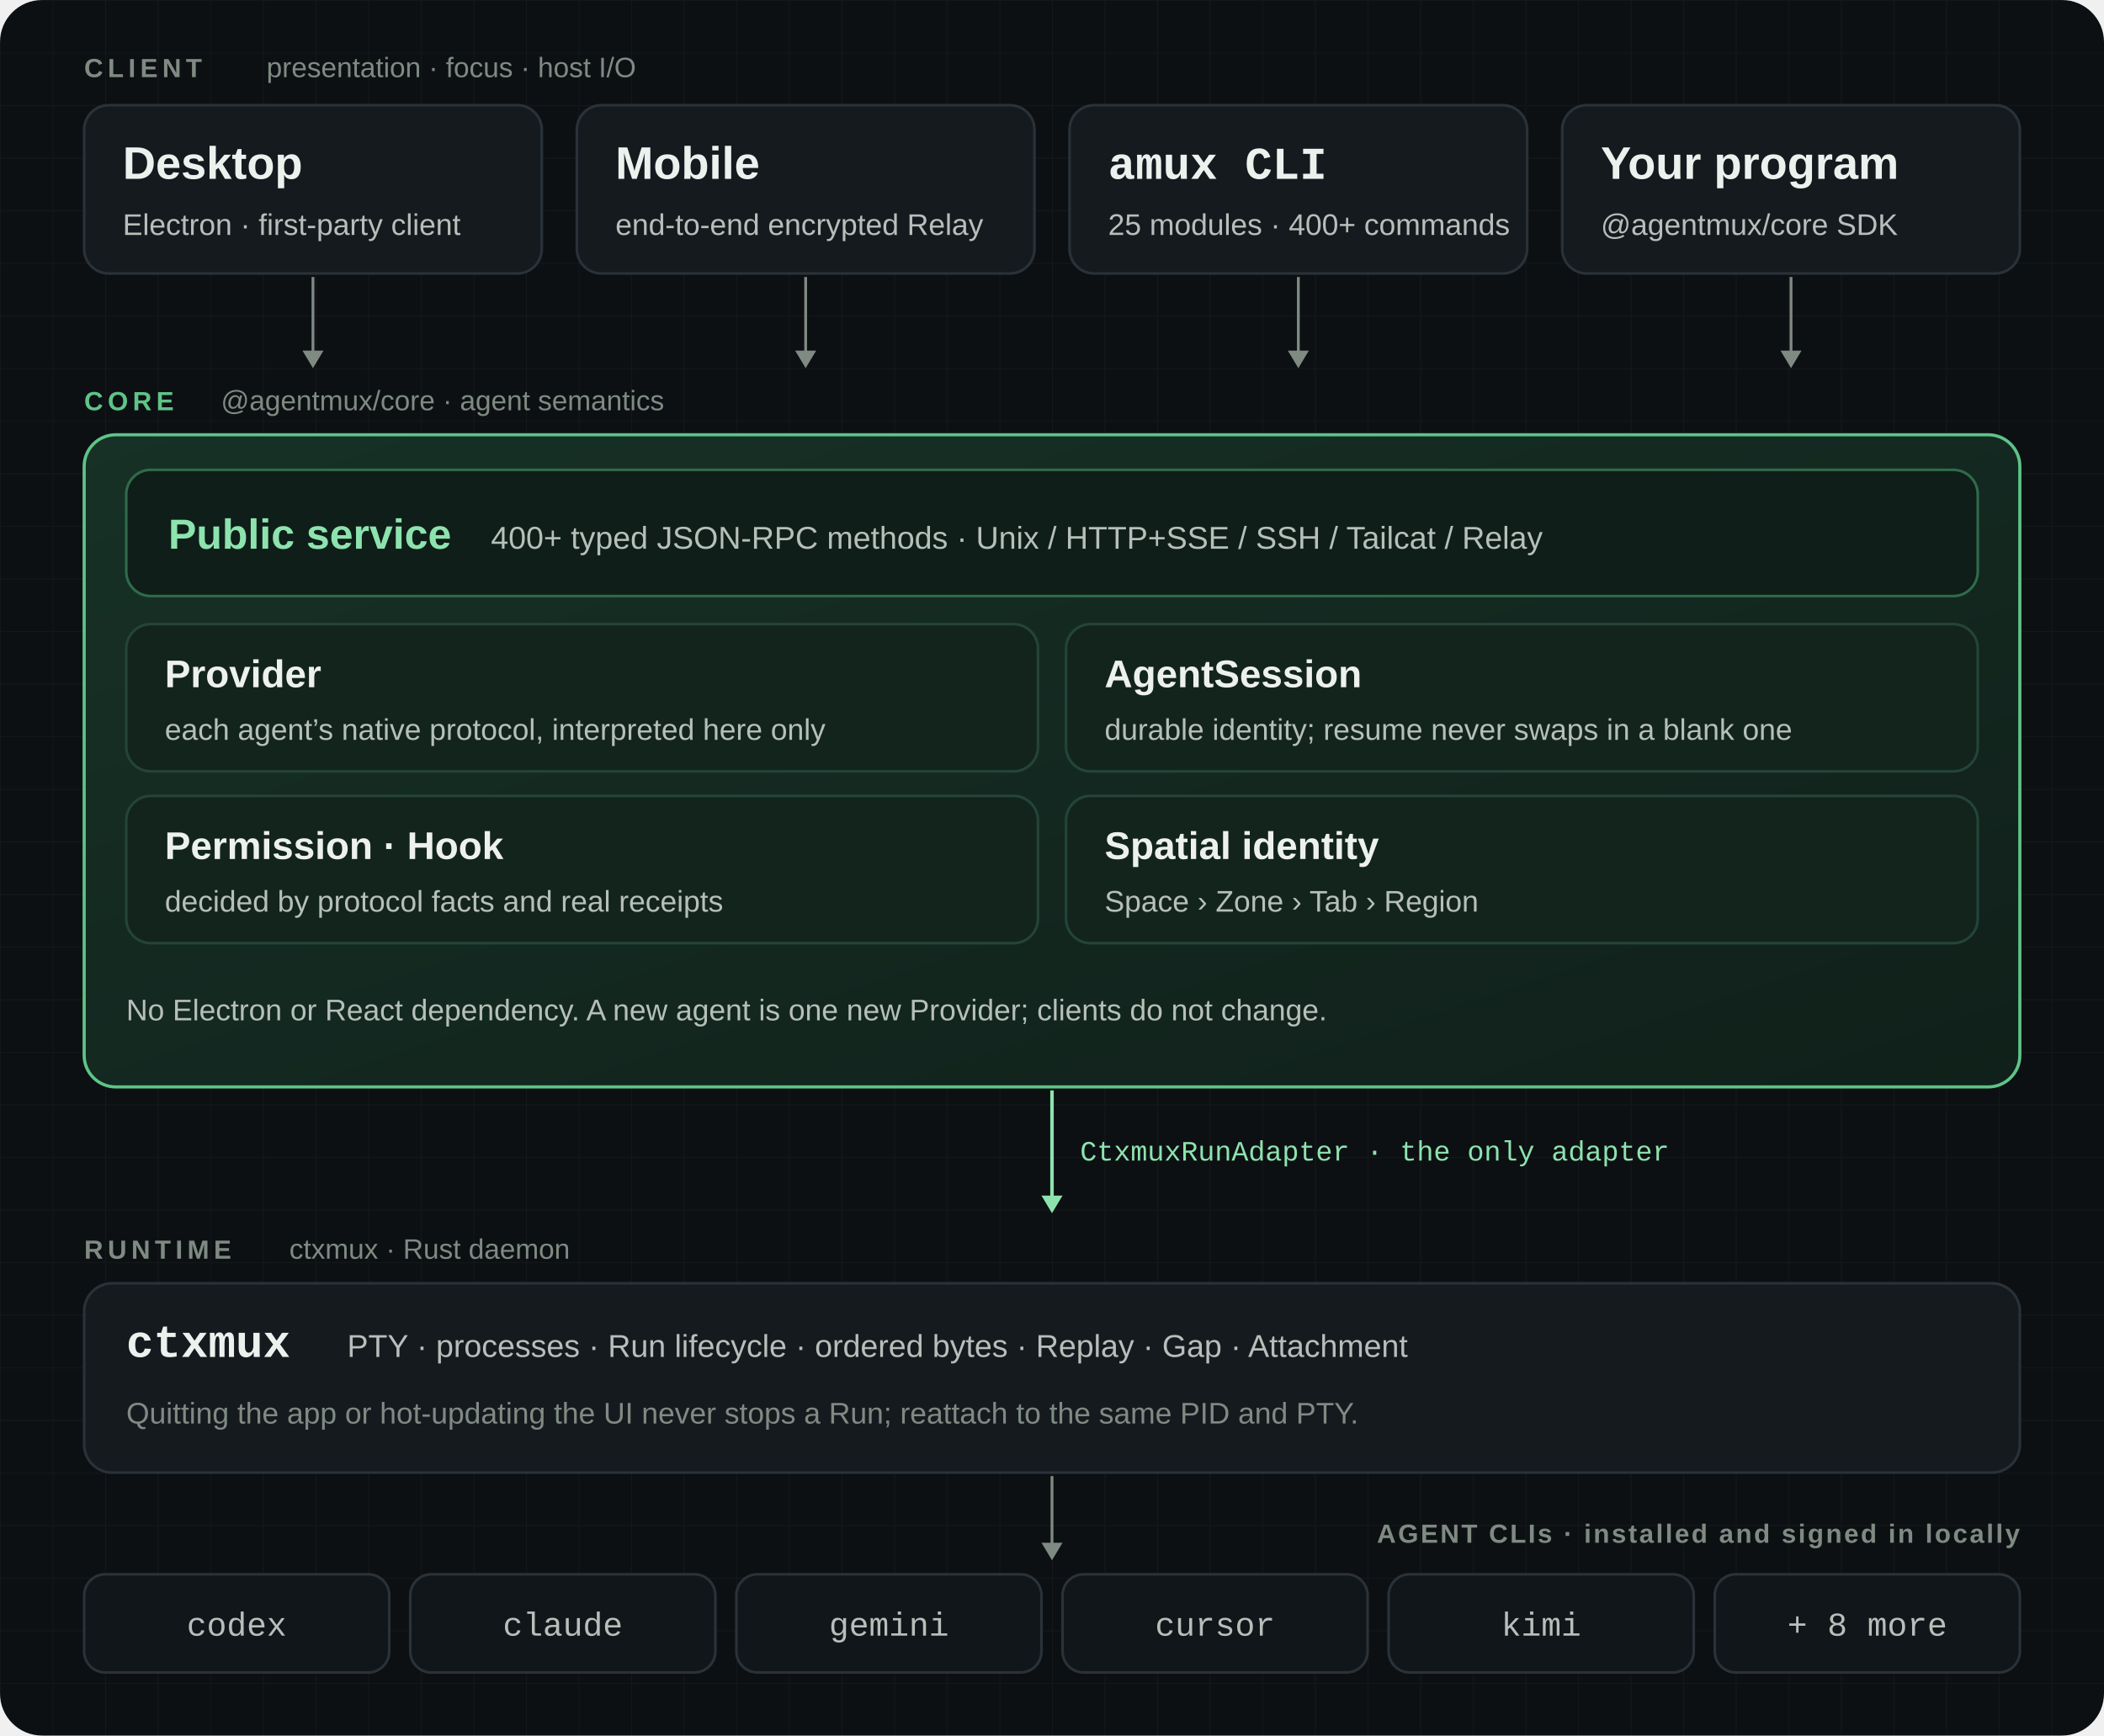
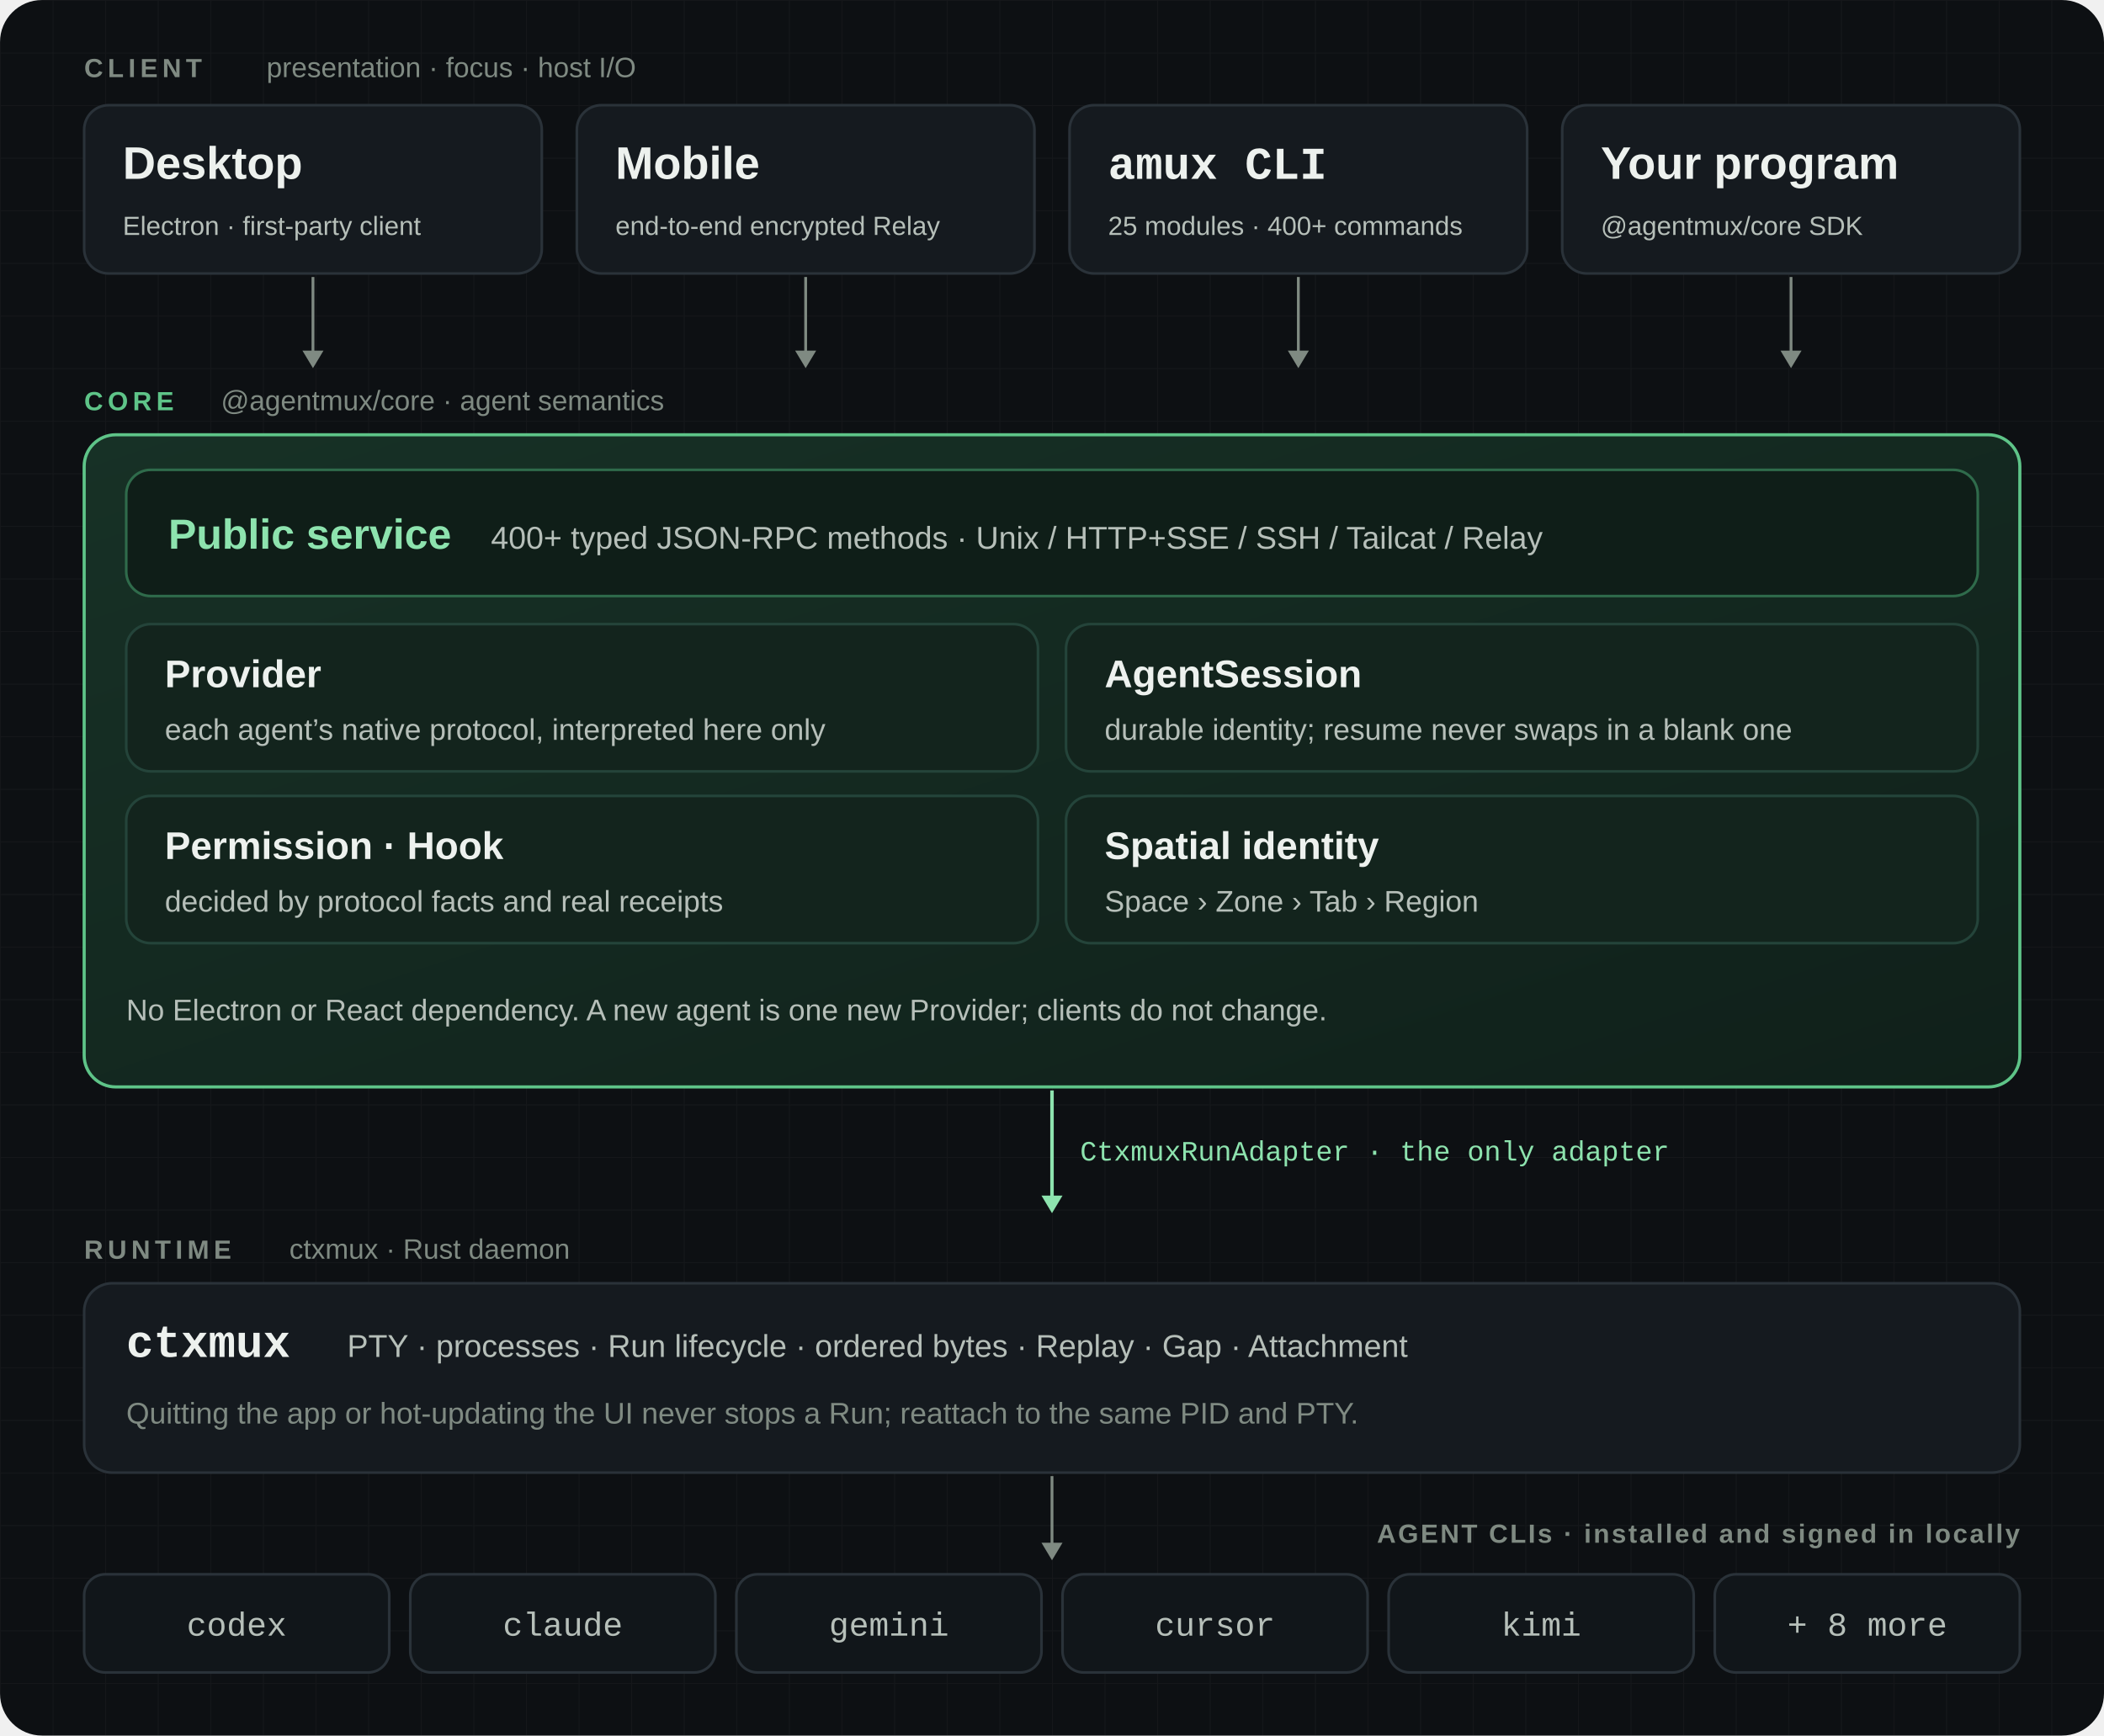
<svg xmlns="http://www.w3.org/2000/svg" viewBox="0 0 1200 990" width="1200" height="990" role="img" aria-label="AgentMux in three layers: every client calls Core through one public service; Core drives ctxmux through a single adapter; ctxmux owns the agent CLI processes and PTYs.">
  <defs>
    <linearGradient id="core" x1="0" y1="0" x2="1" y2="1">
      <stop offset="0" stop-color="#173126" />
      <stop offset="1" stop-color="#10201a" />
    </linearGradient>
    <pattern id="grid" width="30" height="30" patternUnits="userSpaceOnUse">
      <path d="M30 0 H0 V30" fill="none" stroke="#ffffff" stroke-opacity="0.035" />
    </pattern>
  </defs>
  <rect width="1200" height="990" rx="24" fill="#0d1013" />
  <rect width="1200" height="990" rx="24" fill="url(#grid)" />
  <text x="48.0" y="44" font-family="-apple-system, 'SF Pro Display', 'Segoe UI', 'PingFang SC', 'Hiragino Sans GB', 'Microsoft YaHei', 'Noto Sans SC', 'Helvetica Neue', Arial, sans-serif" font-size="15" font-weight="700" fill="#7f8a82" text-anchor="start" letter-spacing="2.6">CLIENT</text>
  <text x="152.0" y="44" font-family="-apple-system, 'SF Pro Display', 'Segoe UI', 'PingFang SC', 'Hiragino Sans GB', 'Microsoft YaHei', 'Noto Sans SC', 'Helvetica Neue', Arial, sans-serif" font-size="16" font-weight="400" fill="#7f8a82" text-anchor="start" letter-spacing="0">presentation · focus · host I/O</text>
  <rect x="48.0" y="60" width="261.0" height="96" rx="14" fill="#151a1f" stroke="#2a3239" stroke-width="1.5" />
  <text x="70.0" y="102" font-family="-apple-system, 'SF Pro Display', 'Segoe UI', 'PingFang SC', 'Hiragino Sans GB', 'Microsoft YaHei', 'Noto Sans SC', 'Helvetica Neue', Arial, sans-serif" font-size="26" font-weight="600" fill="#edf1ee" text-anchor="start" letter-spacing="0">Desktop</text>
-   <text x="70.0" y="134" font-family="-apple-system, 'SF Pro Display', 'Segoe UI', 'PingFang SC', 'Hiragino Sans GB', 'Microsoft YaHei', 'Noto Sans SC', 'Helvetica Neue', Arial, sans-serif" font-size="17" font-weight="400" fill="#b6bfb9" text-anchor="start" letter-spacing="0">Electron · first-party client</text>
+   <text x="70.0" y="134" font-family="-apple-system, 'SF Pro Display', 'Segoe UI', 'PingFang SC', 'Hiragino Sans GB', 'Microsoft YaHei', 'Noto Sans SC', 'Helvetica Neue', Arial, sans-serif" font-size="15" font-weight="400" fill="#b6bfb9" text-anchor="start" letter-spacing="0">Electron · first-party client</text>
  <line x1="178.5" y1="158" x2="178.5" y2="201" stroke="#7f8a82" stroke-width="1.6" />
  <polygon points="172.5,200 184.5,200 178.5,210" fill="#7f8a82" />
  <rect x="329.0" y="60" width="261.0" height="96" rx="14" fill="#151a1f" stroke="#2a3239" stroke-width="1.5" />
  <text x="351.0" y="102" font-family="-apple-system, 'SF Pro Display', 'Segoe UI', 'PingFang SC', 'Hiragino Sans GB', 'Microsoft YaHei', 'Noto Sans SC', 'Helvetica Neue', Arial, sans-serif" font-size="26" font-weight="600" fill="#edf1ee" text-anchor="start" letter-spacing="0">Mobile</text>
-   <text x="351.0" y="134" font-family="-apple-system, 'SF Pro Display', 'Segoe UI', 'PingFang SC', 'Hiragino Sans GB', 'Microsoft YaHei', 'Noto Sans SC', 'Helvetica Neue', Arial, sans-serif" font-size="17" font-weight="400" fill="#b6bfb9" text-anchor="start" letter-spacing="0">end-to-end encrypted Relay</text>
+   <text x="351.0" y="134" font-family="-apple-system, 'SF Pro Display', 'Segoe UI', 'PingFang SC', 'Hiragino Sans GB', 'Microsoft YaHei', 'Noto Sans SC', 'Helvetica Neue', Arial, sans-serif" font-size="15" font-weight="400" fill="#b6bfb9" text-anchor="start" letter-spacing="0">end-to-end encrypted Relay</text>
  <line x1="459.5" y1="158" x2="459.5" y2="201" stroke="#7f8a82" stroke-width="1.6" />
  <polygon points="453.5,200 465.5,200 459.5,210" fill="#7f8a82" />
  <rect x="610.0" y="60" width="261.0" height="96" rx="14" fill="#151a1f" stroke="#2a3239" stroke-width="1.5" />
  <text x="632.0" y="102" font-family="'SF Mono', Menlo, Consolas, 'Liberation Mono', monospace" font-size="26" font-weight="600" fill="#edf1ee" text-anchor="start" letter-spacing="0">amux CLI</text>
-   <text x="632.0" y="134" font-family="-apple-system, 'SF Pro Display', 'Segoe UI', 'PingFang SC', 'Hiragino Sans GB', 'Microsoft YaHei', 'Noto Sans SC', 'Helvetica Neue', Arial, sans-serif" font-size="17" font-weight="400" fill="#b6bfb9" text-anchor="start" letter-spacing="0">25 modules · 400+ commands</text>
+   <text x="632.0" y="134" font-family="-apple-system, 'SF Pro Display', 'Segoe UI', 'PingFang SC', 'Hiragino Sans GB', 'Microsoft YaHei', 'Noto Sans SC', 'Helvetica Neue', Arial, sans-serif" font-size="15" font-weight="400" fill="#b6bfb9" text-anchor="start" letter-spacing="0">25 modules · 400+ commands</text>
  <line x1="740.5" y1="158" x2="740.5" y2="201" stroke="#7f8a82" stroke-width="1.6" />
  <polygon points="734.5,200 746.5,200 740.5,210" fill="#7f8a82" />
  <rect x="891.0" y="60" width="261.0" height="96" rx="14" fill="#151a1f" stroke="#2a3239" stroke-width="1.5" />
  <text x="913.0" y="102" font-family="-apple-system, 'SF Pro Display', 'Segoe UI', 'PingFang SC', 'Hiragino Sans GB', 'Microsoft YaHei', 'Noto Sans SC', 'Helvetica Neue', Arial, sans-serif" font-size="26" font-weight="600" fill="#edf1ee" text-anchor="start" letter-spacing="0">Your program</text>
-   <text x="913.0" y="134" font-family="-apple-system, 'SF Pro Display', 'Segoe UI', 'PingFang SC', 'Hiragino Sans GB', 'Microsoft YaHei', 'Noto Sans SC', 'Helvetica Neue', Arial, sans-serif" font-size="17" font-weight="400" fill="#b6bfb9" text-anchor="start" letter-spacing="0">@agentmux/core SDK</text>
+   <text x="913.0" y="134" font-family="-apple-system, 'SF Pro Display', 'Segoe UI', 'PingFang SC', 'Hiragino Sans GB', 'Microsoft YaHei', 'Noto Sans SC', 'Helvetica Neue', Arial, sans-serif" font-size="15" font-weight="400" fill="#b6bfb9" text-anchor="start" letter-spacing="0">@agentmux/core SDK</text>
  <line x1="1021.5" y1="158" x2="1021.5" y2="201" stroke="#7f8a82" stroke-width="1.6" />
  <polygon points="1015.5,200 1027.5,200 1021.5,210" fill="#7f8a82" />
  <text x="48.0" y="234" font-family="-apple-system, 'SF Pro Display', 'Segoe UI', 'PingFang SC', 'Hiragino Sans GB', 'Microsoft YaHei', 'Noto Sans SC', 'Helvetica Neue', Arial, sans-serif" font-size="15" font-weight="700" fill="#5ec488" text-anchor="start" letter-spacing="2.6">CORE</text>
  <text x="126.0" y="234" font-family="-apple-system, 'SF Pro Display', 'Segoe UI', 'PingFang SC', 'Hiragino Sans GB', 'Microsoft YaHei', 'Noto Sans SC', 'Helvetica Neue', Arial, sans-serif" font-size="16" font-weight="400" fill="#7f8a82" text-anchor="start" letter-spacing="0">@agentmux/core · agent semantics</text>
  <rect x="48.0" y="248" width="1104.0" height="372" rx="18" fill="url(#core)" stroke="#5ec488" stroke-width="1.8" />
  <rect x="72.0" y="268" width="1056.0" height="72" rx="14" fill="#0f1e18" stroke="#2f6b4b" stroke-width="1.5" />
  <text x="96.0" y="313" font-family="-apple-system, 'SF Pro Display', 'Segoe UI', 'PingFang SC', 'Hiragino Sans GB', 'Microsoft YaHei', 'Noto Sans SC', 'Helvetica Neue', Arial, sans-serif" font-size="24" font-weight="600" fill="#8de3ae" text-anchor="start" letter-spacing="0">Public service</text>
  <text x="280.0" y="313" font-family="-apple-system, 'SF Pro Display', 'Segoe UI', 'PingFang SC', 'Hiragino Sans GB', 'Microsoft YaHei', 'Noto Sans SC', 'Helvetica Neue', Arial, sans-serif" font-size="18" font-weight="400" fill="#b6bfb9" text-anchor="start" letter-spacing="0">400+ typed JSON-RPC methods · Unix / HTTP+SSE / SSH / Tailcat / Relay</text>
  <rect x="72.0" y="356" width="520.0" height="84" rx="14" fill="#13241d" stroke="#24443a" stroke-width="1.5" />
  <text x="94.0" y="392" font-family="-apple-system, 'SF Pro Display', 'Segoe UI', 'PingFang SC', 'Hiragino Sans GB', 'Microsoft YaHei', 'Noto Sans SC', 'Helvetica Neue', Arial, sans-serif" font-size="22" font-weight="600" fill="#edf1ee" text-anchor="start" letter-spacing="0">Provider</text>
  <text x="94.0" y="422" font-family="-apple-system, 'SF Pro Display', 'Segoe UI', 'PingFang SC', 'Hiragino Sans GB', 'Microsoft YaHei', 'Noto Sans SC', 'Helvetica Neue', Arial, sans-serif" font-size="17" font-weight="400" fill="#b6bfb9" text-anchor="start" letter-spacing="0">each agent’s native protocol, interpreted here only</text>
  <rect x="608.0" y="356" width="520.0" height="84" rx="14" fill="#13241d" stroke="#24443a" stroke-width="1.5" />
  <text x="630.0" y="392" font-family="-apple-system, 'SF Pro Display', 'Segoe UI', 'PingFang SC', 'Hiragino Sans GB', 'Microsoft YaHei', 'Noto Sans SC', 'Helvetica Neue', Arial, sans-serif" font-size="22" font-weight="600" fill="#edf1ee" text-anchor="start" letter-spacing="0">AgentSession</text>
  <text x="630.0" y="422" font-family="-apple-system, 'SF Pro Display', 'Segoe UI', 'PingFang SC', 'Hiragino Sans GB', 'Microsoft YaHei', 'Noto Sans SC', 'Helvetica Neue', Arial, sans-serif" font-size="17" font-weight="400" fill="#b6bfb9" text-anchor="start" letter-spacing="0">durable identity; resume never swaps in a blank one</text>
  <rect x="72.0" y="454" width="520.0" height="84" rx="14" fill="#13241d" stroke="#24443a" stroke-width="1.5" />
  <text x="94.0" y="490" font-family="-apple-system, 'SF Pro Display', 'Segoe UI', 'PingFang SC', 'Hiragino Sans GB', 'Microsoft YaHei', 'Noto Sans SC', 'Helvetica Neue', Arial, sans-serif" font-size="22" font-weight="600" fill="#edf1ee" text-anchor="start" letter-spacing="0">Permission · Hook</text>
  <text x="94.0" y="520" font-family="-apple-system, 'SF Pro Display', 'Segoe UI', 'PingFang SC', 'Hiragino Sans GB', 'Microsoft YaHei', 'Noto Sans SC', 'Helvetica Neue', Arial, sans-serif" font-size="17" font-weight="400" fill="#b6bfb9" text-anchor="start" letter-spacing="0">decided by protocol facts and real receipts</text>
  <rect x="608.0" y="454" width="520.0" height="84" rx="14" fill="#13241d" stroke="#24443a" stroke-width="1.5" />
  <text x="630.0" y="490" font-family="-apple-system, 'SF Pro Display', 'Segoe UI', 'PingFang SC', 'Hiragino Sans GB', 'Microsoft YaHei', 'Noto Sans SC', 'Helvetica Neue', Arial, sans-serif" font-size="22" font-weight="600" fill="#edf1ee" text-anchor="start" letter-spacing="0">Spatial identity</text>
  <text x="630.0" y="520" font-family="-apple-system, 'SF Pro Display', 'Segoe UI', 'PingFang SC', 'Hiragino Sans GB', 'Microsoft YaHei', 'Noto Sans SC', 'Helvetica Neue', Arial, sans-serif" font-size="17" font-weight="400" fill="#b6bfb9" text-anchor="start" letter-spacing="0">Space › Zone › Tab › Region</text>
  <text x="72.0" y="582" font-family="-apple-system, 'SF Pro Display', 'Segoe UI', 'PingFang SC', 'Hiragino Sans GB', 'Microsoft YaHei', 'Noto Sans SC', 'Helvetica Neue', Arial, sans-serif" font-size="17" font-weight="400" fill="#b6bfb9" text-anchor="start" letter-spacing="0">No Electron or React dependency. A new agent is one new Provider; clients do not change.</text>
  <line x1="600.0" y1="622" x2="600.0" y2="683" stroke="#8de3ae" stroke-width="2" />
  <polygon points="594.0,682 606.0,682 600.0,692" fill="#8de3ae" />
  <text x="616.0" y="662" font-family="'SF Mono', Menlo, Consolas, 'Liberation Mono', monospace" font-size="16" font-weight="500" fill="#8de3ae" text-anchor="start" letter-spacing="0">CtxmuxRunAdapter · the only adapter</text>
  <text x="48.0" y="718" font-family="-apple-system, 'SF Pro Display', 'Segoe UI', 'PingFang SC', 'Hiragino Sans GB', 'Microsoft YaHei', 'Noto Sans SC', 'Helvetica Neue', Arial, sans-serif" font-size="15" font-weight="700" fill="#7f8a82" text-anchor="start" letter-spacing="2.6">RUNTIME</text>
  <text x="165.0" y="718" font-family="-apple-system, 'SF Pro Display', 'Segoe UI', 'PingFang SC', 'Hiragino Sans GB', 'Microsoft YaHei', 'Noto Sans SC', 'Helvetica Neue', Arial, sans-serif" font-size="16" font-weight="400" fill="#7f8a82" text-anchor="start" letter-spacing="0">ctxmux · Rust daemon</text>
  <rect x="48.0" y="732" width="1104.0" height="108" rx="16" fill="#151a1f" stroke="#2a3239" stroke-width="1.5" />
  <text x="72.0" y="774" font-family="'SF Mono', Menlo, Consolas, 'Liberation Mono', monospace" font-size="26" font-weight="600" fill="#edf1ee" text-anchor="start" letter-spacing="0">ctxmux</text>
  <text x="198.0" y="774" font-family="-apple-system, 'SF Pro Display', 'Segoe UI', 'PingFang SC', 'Hiragino Sans GB', 'Microsoft YaHei', 'Noto Sans SC', 'Helvetica Neue', Arial, sans-serif" font-size="18" font-weight="400" fill="#b6bfb9" text-anchor="start" letter-spacing="0">PTY · processes · Run lifecycle · ordered bytes · Replay · Gap · Attachment</text>
  <text x="72.0" y="812" font-family="-apple-system, 'SF Pro Display', 'Segoe UI', 'PingFang SC', 'Hiragino Sans GB', 'Microsoft YaHei', 'Noto Sans SC', 'Helvetica Neue', Arial, sans-serif" font-size="17" font-weight="400" fill="#7f8a82" text-anchor="start" letter-spacing="0">Quitting the app or hot-updating the UI never stops a Run; reattach to the same PID and PTY.</text>
  <line x1="600.0" y1="842" x2="600.0" y2="881" stroke="#7f8a82" stroke-width="1.6" />
  <polygon points="594.0,880 606.0,880 600.0,890" fill="#7f8a82" />
  <rect x="48.0" y="898" width="174.0" height="56" rx="12" fill="#11161a" stroke="#2a3239" stroke-width="1.5" />
  <text x="135.0" y="933" font-family="'SF Mono', Menlo, Consolas, 'Liberation Mono', monospace" font-size="19" font-weight="500" fill="#b6bfb9" text-anchor="middle" letter-spacing="0">codex</text>
  <rect x="234.0" y="898" width="174.0" height="56" rx="12" fill="#11161a" stroke="#2a3239" stroke-width="1.5" />
  <text x="321.0" y="933" font-family="'SF Mono', Menlo, Consolas, 'Liberation Mono', monospace" font-size="19" font-weight="500" fill="#b6bfb9" text-anchor="middle" letter-spacing="0">claude</text>
  <rect x="420.0" y="898" width="174.0" height="56" rx="12" fill="#11161a" stroke="#2a3239" stroke-width="1.5" />
  <text x="507.0" y="933" font-family="'SF Mono', Menlo, Consolas, 'Liberation Mono', monospace" font-size="19" font-weight="500" fill="#b6bfb9" text-anchor="middle" letter-spacing="0">gemini</text>
  <rect x="606.0" y="898" width="174.0" height="56" rx="12" fill="#11161a" stroke="#2a3239" stroke-width="1.5" />
  <text x="693.0" y="933" font-family="'SF Mono', Menlo, Consolas, 'Liberation Mono', monospace" font-size="19" font-weight="500" fill="#b6bfb9" text-anchor="middle" letter-spacing="0">cursor</text>
  <rect x="792.0" y="898" width="174.0" height="56" rx="12" fill="#11161a" stroke="#2a3239" stroke-width="1.5" />
  <text x="879.0" y="933" font-family="'SF Mono', Menlo, Consolas, 'Liberation Mono', monospace" font-size="19" font-weight="500" fill="#b6bfb9" text-anchor="middle" letter-spacing="0">kimi</text>
  <rect x="978.0" y="898" width="174.0" height="56" rx="12" fill="#11161a" stroke="#2a3239" stroke-width="1.5" />
  <text x="1065.0" y="933" font-family="'SF Mono', Menlo, Consolas, 'Liberation Mono', monospace" font-size="19" font-weight="500" fill="#b6bfb9" text-anchor="middle" letter-spacing="0">+ 8 more</text>
  <text x="1152.0" y="880" font-family="-apple-system, 'SF Pro Display', 'Segoe UI', 'PingFang SC', 'Hiragino Sans GB', 'Microsoft YaHei', 'Noto Sans SC', 'Helvetica Neue', Arial, sans-serif" font-size="15" font-weight="600" fill="#7f8a82" text-anchor="end" letter-spacing="1.2">AGENT CLIs · installed and signed in locally</text>
</svg>
